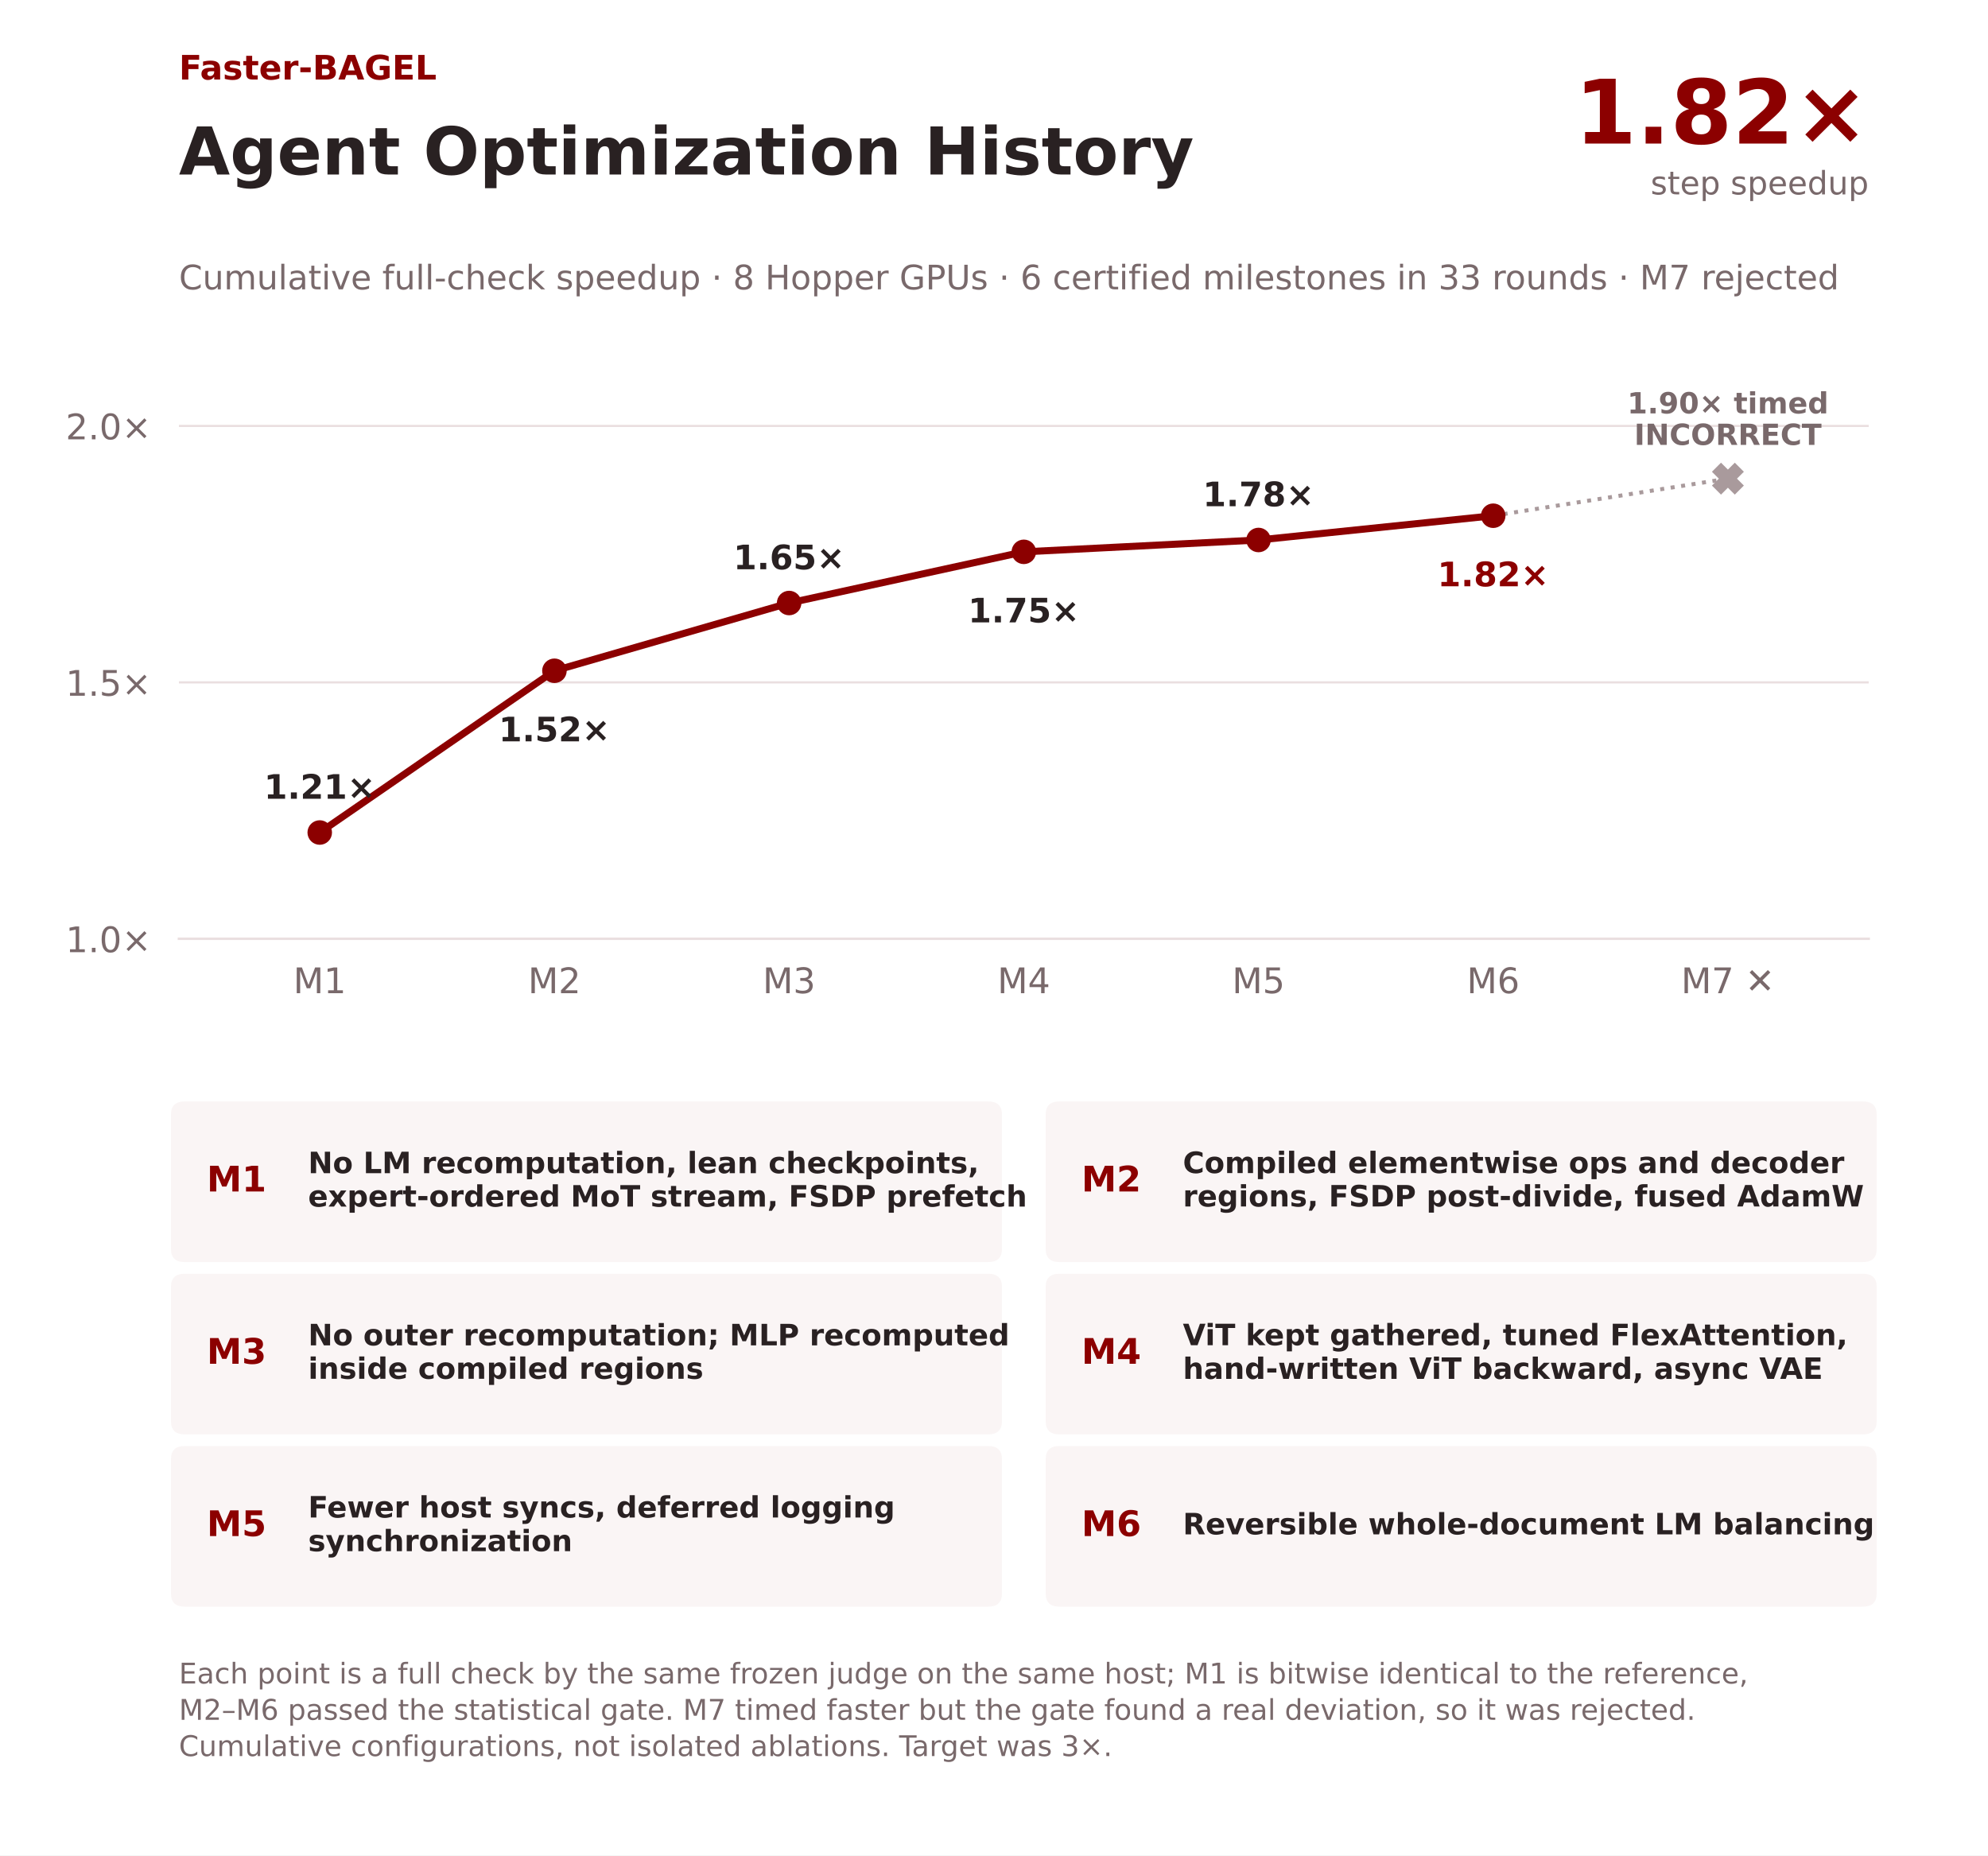
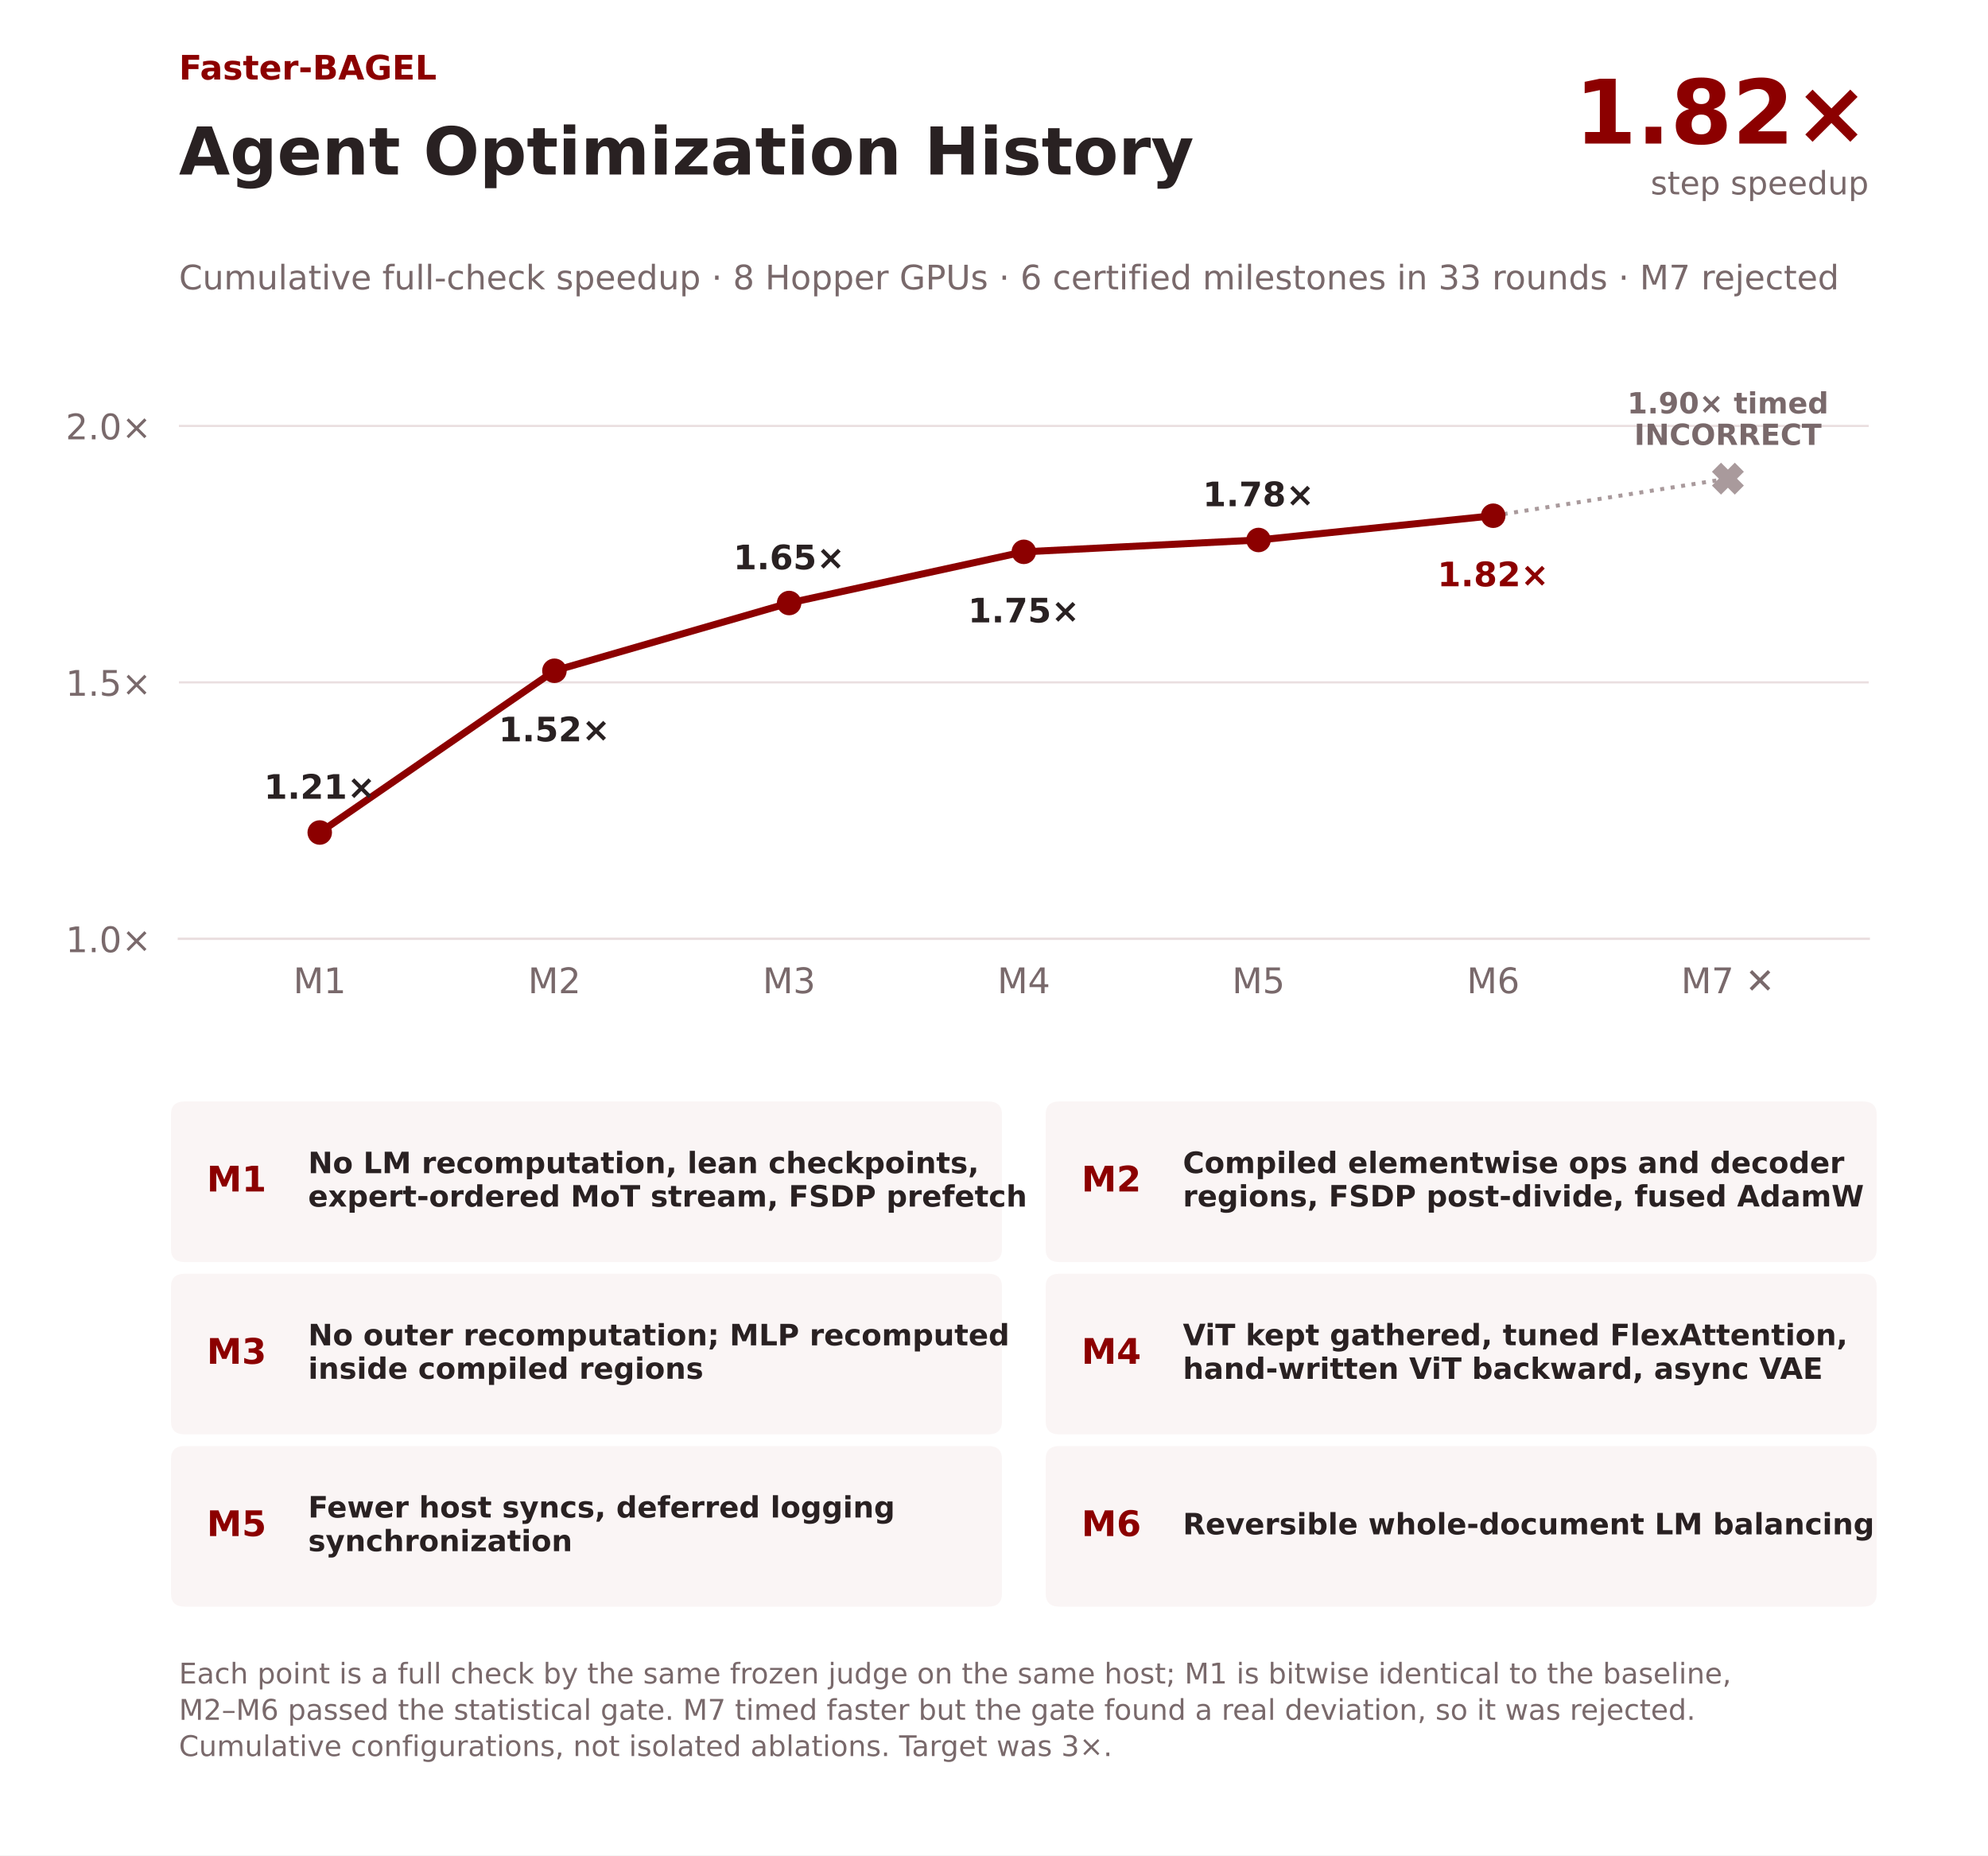
<svg xmlns="http://www.w3.org/2000/svg" xmlns:xlink="http://www.w3.org/1999/xlink" width="648pt" height="604.8pt" viewBox="0 0 648 604.8" version="1.1">
  <defs>
    <style type="text/css">*{stroke-linejoin: round; stroke-linecap: butt}</style>
  </defs>
  <g id="figure_1">
    <g id="patch_1">
      <path d="M 0 604.8 L 648 604.8 L 648 0 L 0 0 z " style="fill: #ffffff" />
    </g>
    <g id="axes_1">
      <g id="patch_2">
        <path d="M 58.32 306 L 609.12 306 L 609.12 113.76 L 58.32 113.76 z " style="fill: #ffffff" />
      </g>
      <g id="matplotlib.axis_1">
        <g id="xtick_1">
          <g id="line2d_1" />
          <g id="text_1">
            <text style="fill: #79696b; font: 11.5px 'DejaVu Sans'; text-anchor: middle" x="104.22" y="323.738" transform="rotate(-0 104.22 323.7382)">M1</text>
          </g>
        </g>
        <g id="xtick_2">
          <g id="line2d_2" />
          <g id="text_2">
            <text style="fill: #79696b; font: 11.5px 'DejaVu Sans'; text-anchor: middle" x="180.72" y="323.738" transform="rotate(-0 180.72 323.7382)">M2</text>
          </g>
        </g>
        <g id="xtick_3">
          <g id="line2d_3" />
          <g id="text_3">
            <text style="fill: #79696b; font: 11.5px 'DejaVu Sans'; text-anchor: middle" x="257.22" y="323.738" transform="rotate(-0 257.22 323.7382)">M3</text>
          </g>
        </g>
        <g id="xtick_4">
          <g id="line2d_4" />
          <g id="text_4">
            <text style="fill: #79696b; font: 11.5px 'DejaVu Sans'; text-anchor: middle" x="333.72" y="323.738" transform="rotate(-0 333.72 323.7382)">M4</text>
          </g>
        </g>
        <g id="xtick_5">
          <g id="line2d_5" />
          <g id="text_5">
            <text style="fill: #79696b; font: 11.5px 'DejaVu Sans'; text-anchor: middle" x="410.22" y="323.738" transform="rotate(-0 410.22 323.7382)">M5</text>
          </g>
        </g>
        <g id="xtick_6">
          <g id="line2d_6" />
          <g id="text_6">
            <text style="fill: #79696b; font: 11.5px 'DejaVu Sans'; text-anchor: middle" x="486.72" y="323.738" transform="rotate(-0 486.72 323.7382)">M6</text>
          </g>
        </g>
        <g id="xtick_7">
          <g id="line2d_7" />
          <g id="text_7">
            <text style="fill: #79696b; font: 11.5px 'DejaVu Sans'; text-anchor: middle" x="563.22" y="323.738" transform="rotate(-0 563.22 323.7382)">M7 ✕</text>
          </g>
        </g>
      </g>
      <g id="matplotlib.axis_2">
        <g id="ytick_1">
          <g id="line2d_8">
            <path d="M 58.32 306 L 609.12 306 " clip-path="url(#p6fd68ac8d5)" style="fill: none; stroke: #eadfe0; stroke-width: 0.7; stroke-linecap: square" />
          </g>
          <g id="line2d_9" />
          <g id="text_8">
            <text style="fill: #79696b; font: 11.5px 'DejaVu Sans'; text-anchor: end" x="49.32" y="310.369" transform="rotate(-0 49.32 310.3691)">1.0×</text>
          </g>
        </g>
        <g id="ytick_2">
          <g id="line2d_10">
            <path d="M 58.32 222.417 L 609.12 222.417 " clip-path="url(#p6fd68ac8d5)" style="fill: none; stroke: #eadfe0; stroke-width: 0.7; stroke-linecap: square" />
          </g>
          <g id="line2d_11" />
          <g id="text_9">
            <text style="fill: #79696b; font: 11.5px 'DejaVu Sans'; text-anchor: end" x="49.32" y="226.786" transform="rotate(-0 49.32 226.7865)">1.5×</text>
          </g>
        </g>
        <g id="ytick_3">
          <g id="line2d_12">
            <path d="M 58.32 138.835 L 609.12 138.835 " clip-path="url(#p6fd68ac8d5)" style="fill: none; stroke: #eadfe0; stroke-width: 0.7; stroke-linecap: square" />
          </g>
          <g id="line2d_13" />
          <g id="text_10">
            <text style="fill: #79696b; font: 11.5px 'DejaVu Sans'; text-anchor: end" x="49.32" y="143.204" transform="rotate(-0 49.32 143.2039)">2.0×</text>
          </g>
        </g>
      </g>
      <g id="line2d_14">
        <path d="M 486.72 168.105 L 563.22 156.019 " clip-path="url(#p6fd68ac8d5)" style="fill: none; stroke-dasharray: 1.3,2.145; stroke-dashoffset: 0; stroke: #a99a9c; stroke-width: 1.3" />
      </g>
      <g id="line2d_15">
        <path d="M 104.22 271.363 L 180.72 218.639 L 257.22 196.557 L 333.72 179.874 L 410.22 176.012 L 486.72 168.105 " clip-path="url(#p6fd68ac8d5)" style="fill: none; stroke: #8c0000; stroke-width: 2.3; stroke-linecap: square" />
      </g>
      <g id="patch_3">
        <path d="M 58.32 306 L 609.12 306 " style="fill: none; stroke: #eadfe0; stroke-width: 0.8; stroke-linejoin: miter; stroke-linecap: square" />
      </g>
      <g id="line2d_16">
        <defs>
          <path id="mb0a7227260" d="M 0 3.5 C 0.928 3.5 1.819 3.131 2.475 2.475 C 3.131 1.819 3.5 0.928 3.5 0 C 3.5 -0.928 3.131 -1.819 2.475 -2.475 C 1.819 -3.131 0.928 -3.5 0 -3.5 C -0.928 -3.5 -1.819 -3.131 -2.475 -2.475 C -3.131 -1.819 -3.5 -0.928 -3.5 0 C -3.5 0.928 -3.131 1.819 -2.475 2.475 C -1.819 3.131 -0.928 3.5 0 3.5 z " style="stroke: #8c0000" />
        </defs>
        <g clip-path="url(#p6fd68ac8d5)">
          <use xlink:href="#mb0a7227260" x="104.22" y="271.363" style="fill: #8c0000; stroke: #8c0000" />
          <use xlink:href="#mb0a7227260" x="180.72" y="218.639" style="fill: #8c0000; stroke: #8c0000" />
          <use xlink:href="#mb0a7227260" x="257.22" y="196.557" style="fill: #8c0000; stroke: #8c0000" />
          <use xlink:href="#mb0a7227260" x="333.72" y="179.874" style="fill: #8c0000; stroke: #8c0000" />
          <use xlink:href="#mb0a7227260" x="410.22" y="176.012" style="fill: #8c0000; stroke: #8c0000" />
          <use xlink:href="#mb0a7227260" x="486.72" y="168.105" style="fill: #8c0000; stroke: #8c0000" />
        </g>
      </g>
      <g id="text_11">
        <text style="fill: #292122; font: 700 11px 'DejaVu Sans'; text-anchor: middle" x="104.22" y="260.363" transform="rotate(-0 104.22 260.3634)">1.21×</text>
      </g>
      <g id="text_12">
        <text style="fill: #292122; font: 700 11px 'DejaVu Sans'; text-anchor: middle" x="180.72" y="241.639" transform="rotate(-0 180.72 241.6395)">1.52×</text>
      </g>
      <g id="text_13">
        <text style="fill: #292122; font: 700 11px 'DejaVu Sans'; text-anchor: middle" x="257.22" y="185.557" transform="rotate(-0 257.22 185.5569)">1.65×</text>
      </g>
      <g id="text_14">
        <text style="fill: #292122; font: 700 11px 'DejaVu Sans'; text-anchor: middle" x="333.72" y="202.874" transform="rotate(-0 333.72 202.8738)">1.75×</text>
      </g>
      <g id="text_15">
        <text style="fill: #292122; font: 700 11px 'DejaVu Sans'; text-anchor: middle" x="410.22" y="165.012" transform="rotate(-0 410.22 165.0123)">1.78×</text>
      </g>
      <g id="text_16">
        <text style="fill: #8c0000; font: 700 11px 'DejaVu Sans'; text-anchor: middle" x="486.72" y="191.105" transform="rotate(-0 486.72 191.1054)">1.82×</text>
      </g>
      <g id="line2d_17">
        <path d="M 563.22 156.019 " clip-path="url(#p6fd68ac8d5)" style="fill: none; stroke: #a99a9c; stroke-width: 1.5; stroke-linecap: square" />
        <defs>
          <path id="m2ec54590d2" d="M -2.25 4.5 L 0 2.25 L 2.25 4.5 L 4.5 2.25 L 2.25 0 L 4.5 -2.25 L 2.25 -4.5 L 0 -2.25 L -2.25 -4.5 L -4.5 -2.25 L -2.25 0 L -4.5 2.25 z " style="stroke: #a99a9c; stroke-linejoin: miter" />
        </defs>
        <g clip-path="url(#p6fd68ac8d5)">
          <use xlink:href="#m2ec54590d2" x="563.22" y="156.019" style="fill: #a99a9c; stroke: #a99a9c; stroke-linejoin: miter" />
        </g>
      </g>
      <g id="text_17">
        <text style="fill: #79696b; font: 700 9.5px 'DejaVu Sans'" transform="translate(530.3968 134.7424)">1.90× timed</text>
        <text style="fill: #79696b; font: 700 9.5px 'DejaVu Sans'" transform="translate(532.6671 145.0194)">INCORRECT</text>
      </g>
    </g>
    <g id="patch_4">
      <path d="M 60.264 411.379 L 322.056 411.379 Q 326.592 411.379 326.592 407.146 L 326.592 363.254 Q 326.592 359.021 322.056 359.021 L 60.264 359.021 Q 55.728 359.021 55.728 363.254 L 55.728 407.146 Q 55.728 411.379 60.264 411.379 z " style="fill: #faf5f5" />
    </g>
    <g id="patch_5">
      <path d="M 345.384 411.379 L 607.176 411.379 Q 611.712 411.379 611.712 407.146 L 611.712 363.254 Q 611.712 359.021 607.176 359.021 L 345.384 359.021 Q 340.848 359.021 340.848 363.254 L 340.848 407.146 Q 340.848 411.379 345.384 411.379 z " style="fill: #faf5f5" />
    </g>
    <g id="patch_6">
      <path d="M 60.264 467.539 L 322.056 467.539 Q 326.592 467.539 326.592 463.306 L 326.592 419.414 Q 326.592 415.181 322.056 415.181 L 60.264 415.181 Q 55.728 415.181 55.728 419.414 L 55.728 463.306 Q 55.728 467.539 60.264 467.539 z " style="fill: #faf5f5" />
    </g>
    <g id="patch_7">
      <path d="M 345.384 467.539 L 607.176 467.539 Q 611.712 467.539 611.712 463.306 L 611.712 419.414 Q 611.712 415.181 607.176 415.181 L 345.384 415.181 Q 340.848 415.181 340.848 419.414 L 340.848 463.306 Q 340.848 467.539 345.384 467.539 z " style="fill: #faf5f5" />
    </g>
    <g id="patch_8">
      <path d="M 60.264 523.699 L 322.056 523.699 Q 326.592 523.699 326.592 519.466 L 326.592 475.574 Q 326.592 471.341 322.056 471.341 L 60.264 471.341 Q 55.728 471.341 55.728 475.574 L 55.728 519.466 Q 55.728 523.699 60.264 523.699 z " style="fill: #faf5f5" />
    </g>
    <g id="patch_9">
      <path d="M 345.384 523.699 L 607.176 523.699 Q 611.712 523.699 611.712 519.466 L 611.712 475.574 Q 611.712 471.341 607.176 471.341 L 345.384 471.341 Q 340.848 471.341 340.848 475.574 L 340.848 519.466 Q 340.848 523.699 345.384 523.699 z " style="fill: #faf5f5" />
    </g>
    <g id="text_18">
      <text style="fill: #8c0000; font: 700 11px 'DejaVu Sans'; text-anchor: start" x="58.32" y="25.92" transform="rotate(-0 58.32 25.92)">Faster-BAGEL</text>
    </g>
    <g id="text_19">
      <text style="fill: #292122; font: 700 21.5px 'DejaVu Sans'; text-anchor: start" x="58.32" y="56.88" transform="rotate(-0 58.32 56.88)">Agent Optimization History</text>
    </g>
    <g id="text_20">
      <text style="fill: #8c0000; font: 700 29px 'DejaVu Sans'; text-anchor: end" x="609.12" y="46.8" transform="rotate(-0 609.12 46.8)">1.82×</text>
    </g>
    <g id="text_21">
      <text style="fill: #79696b; font: 10.5px 'DejaVu Sans'; text-anchor: end" x="609.12" y="63.36" transform="rotate(-0 609.12 63.36)">step speedup</text>
    </g>
    <g id="text_22">
      <text style="fill: #79696b; font: 11px 'DejaVu Sans'; text-anchor: start" x="58.32" y="94.32" transform="rotate(-0 58.32 94.32)">Cumulative full-check speedup · 8 Hopper GPUs · 6 certified milestones in 33 rounds · M7 rejected</text>
    </g>
    <g id="text_23">
      <text style="fill: #8c0000; font: 700 11.5px 'DejaVu Sans'; text-anchor: start" x="67.392" y="388.373" transform="rotate(-0 67.392 388.3733)">M1</text>
    </g>
    <g id="text_24">
      <text style="fill: #292122; font: 700 9.6px 'DejaVu Sans'" transform="translate(100.44 382.4011)">No LM recomputation, lean checkpoints,</text>
      <text style="fill: #292122; font: 700 9.6px 'DejaVu Sans'" transform="translate(100.44 393.2969)">expert-ordered MoT stream, FSDP prefetch</text>
    </g>
    <g id="text_25">
      <text style="fill: #8c0000; font: 700 11.5px 'DejaVu Sans'; text-anchor: start" x="352.512" y="388.373" transform="rotate(-0 352.512 388.3733)">M2</text>
    </g>
    <g id="text_26">
      <text style="fill: #292122; font: 700 9.6px 'DejaVu Sans'" transform="translate(385.56 382.3636)">Compiled elementwise ops and decoder</text>
      <text style="fill: #292122; font: 700 9.6px 'DejaVu Sans'" transform="translate(385.56 393.2594)">regions, FSDP post-divide, fused AdamW</text>
    </g>
    <g id="text_27">
      <text style="fill: #8c0000; font: 700 11.5px 'DejaVu Sans'; text-anchor: start" x="67.392" y="444.533" transform="rotate(-0 67.392 444.5333)">M3</text>
    </g>
    <g id="text_28">
      <text style="fill: #292122; font: 700 9.6px 'DejaVu Sans'" transform="translate(100.44 438.5236)">No outer recomputation; MLP recomputed</text>
      <text style="fill: #292122; font: 700 9.6px 'DejaVu Sans'" transform="translate(100.44 449.4194)">inside compiled regions</text>
    </g>
    <g id="text_29">
      <text style="fill: #8c0000; font: 700 11.5px 'DejaVu Sans'; text-anchor: start" x="352.512" y="444.533" transform="rotate(-0 352.512 444.5333)">M4</text>
    </g>
    <g id="text_30">
      <text style="fill: #292122; font: 700 9.6px 'DejaVu Sans'" transform="translate(385.56 438.4861)">ViT kept gathered, tuned FlexAttention,</text>
      <text style="fill: #292122; font: 700 9.6px 'DejaVu Sans'" transform="translate(385.56 449.4569)">hand-written ViT backward, async VAE</text>
    </g>
    <g id="text_31">
      <text style="fill: #8c0000; font: 700 11.5px 'DejaVu Sans'; text-anchor: start" x="67.392" y="500.693" transform="rotate(-0 67.392 500.6933)">M5</text>
    </g>
    <g id="text_32">
      <text style="fill: #292122; font: 700 9.6px 'DejaVu Sans'" transform="translate(100.44 494.6461)">Fewer host syncs, deferred logging</text>
      <text style="fill: #292122; font: 700 9.6px 'DejaVu Sans'" transform="translate(100.44 505.6169)">synchronization</text>
    </g>
    <g id="text_33">
      <text style="fill: #8c0000; font: 700 11.5px 'DejaVu Sans'; text-anchor: start" x="352.512" y="500.693" transform="rotate(-0 352.512 500.6933)">M6</text>
    </g>
    <g id="text_34">
      <text style="fill: #292122; font: 700 9.6px 'DejaVu Sans'; text-anchor: start" x="385.56" y="500.132" transform="rotate(-0 385.56 500.1315)">Reversible whole-document LM balancing</text>
    </g>
    <g id="text_35">
-       <text style="fill: #79696b; font: 9.3px 'DejaVu Sans'" transform="translate(58.32 548.7455)">Each point is a full check by the same frozen judge on the same host; M1 is bitwise identical to the reference,</text>
+       <text style="fill: #79696b; font: 9.3px 'DejaVu Sans'" transform="translate(58.32 548.7455)">Each point is a full check by the same frozen judge on the same host; M1 is bitwise identical to the baseline,</text>
      <text style="fill: #79696b; font: 9.3px 'DejaVu Sans'" transform="translate(58.32 560.5727)">M2–M6 passed the statistical gate. M7 timed faster but the gate found a real deviation, so it was rejected.</text>
      <text style="fill: #79696b; font: 9.3px 'DejaVu Sans'" transform="translate(58.32 572.4)">Cumulative configurations, not isolated ablations. Target was 3×.</text>
    </g>
  </g>
  <defs>
    <clipPath id="p6fd68ac8d5">
      <rect x="58.32" y="113.76" width="550.8" height="192.24" />
    </clipPath>
  </defs>
</svg>
